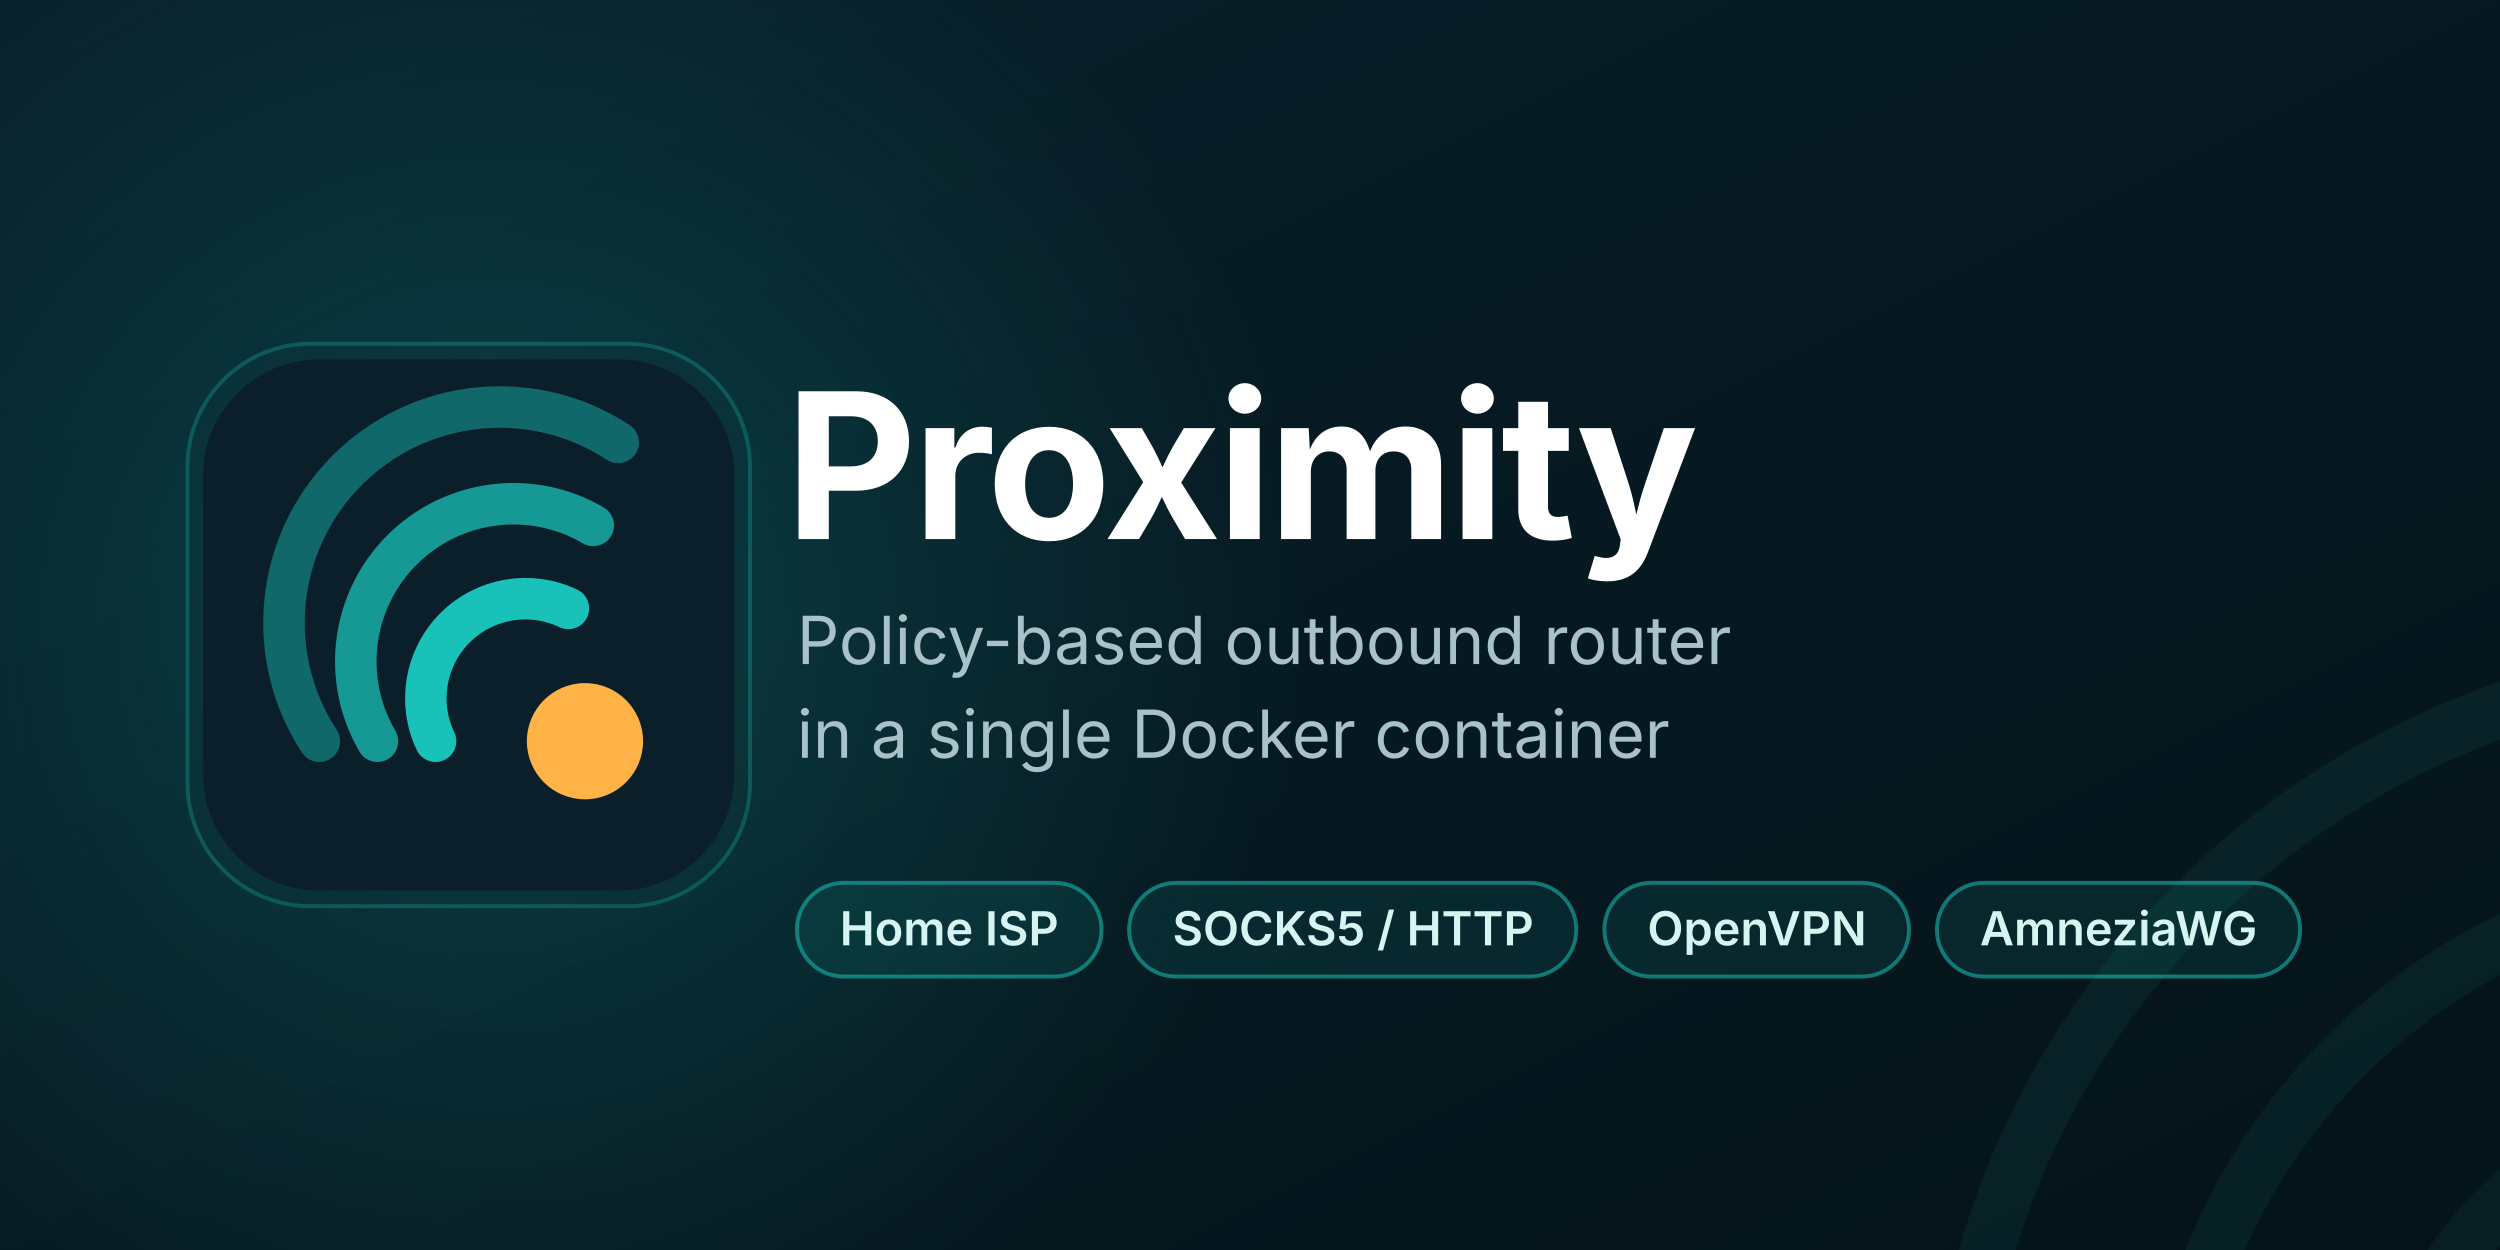
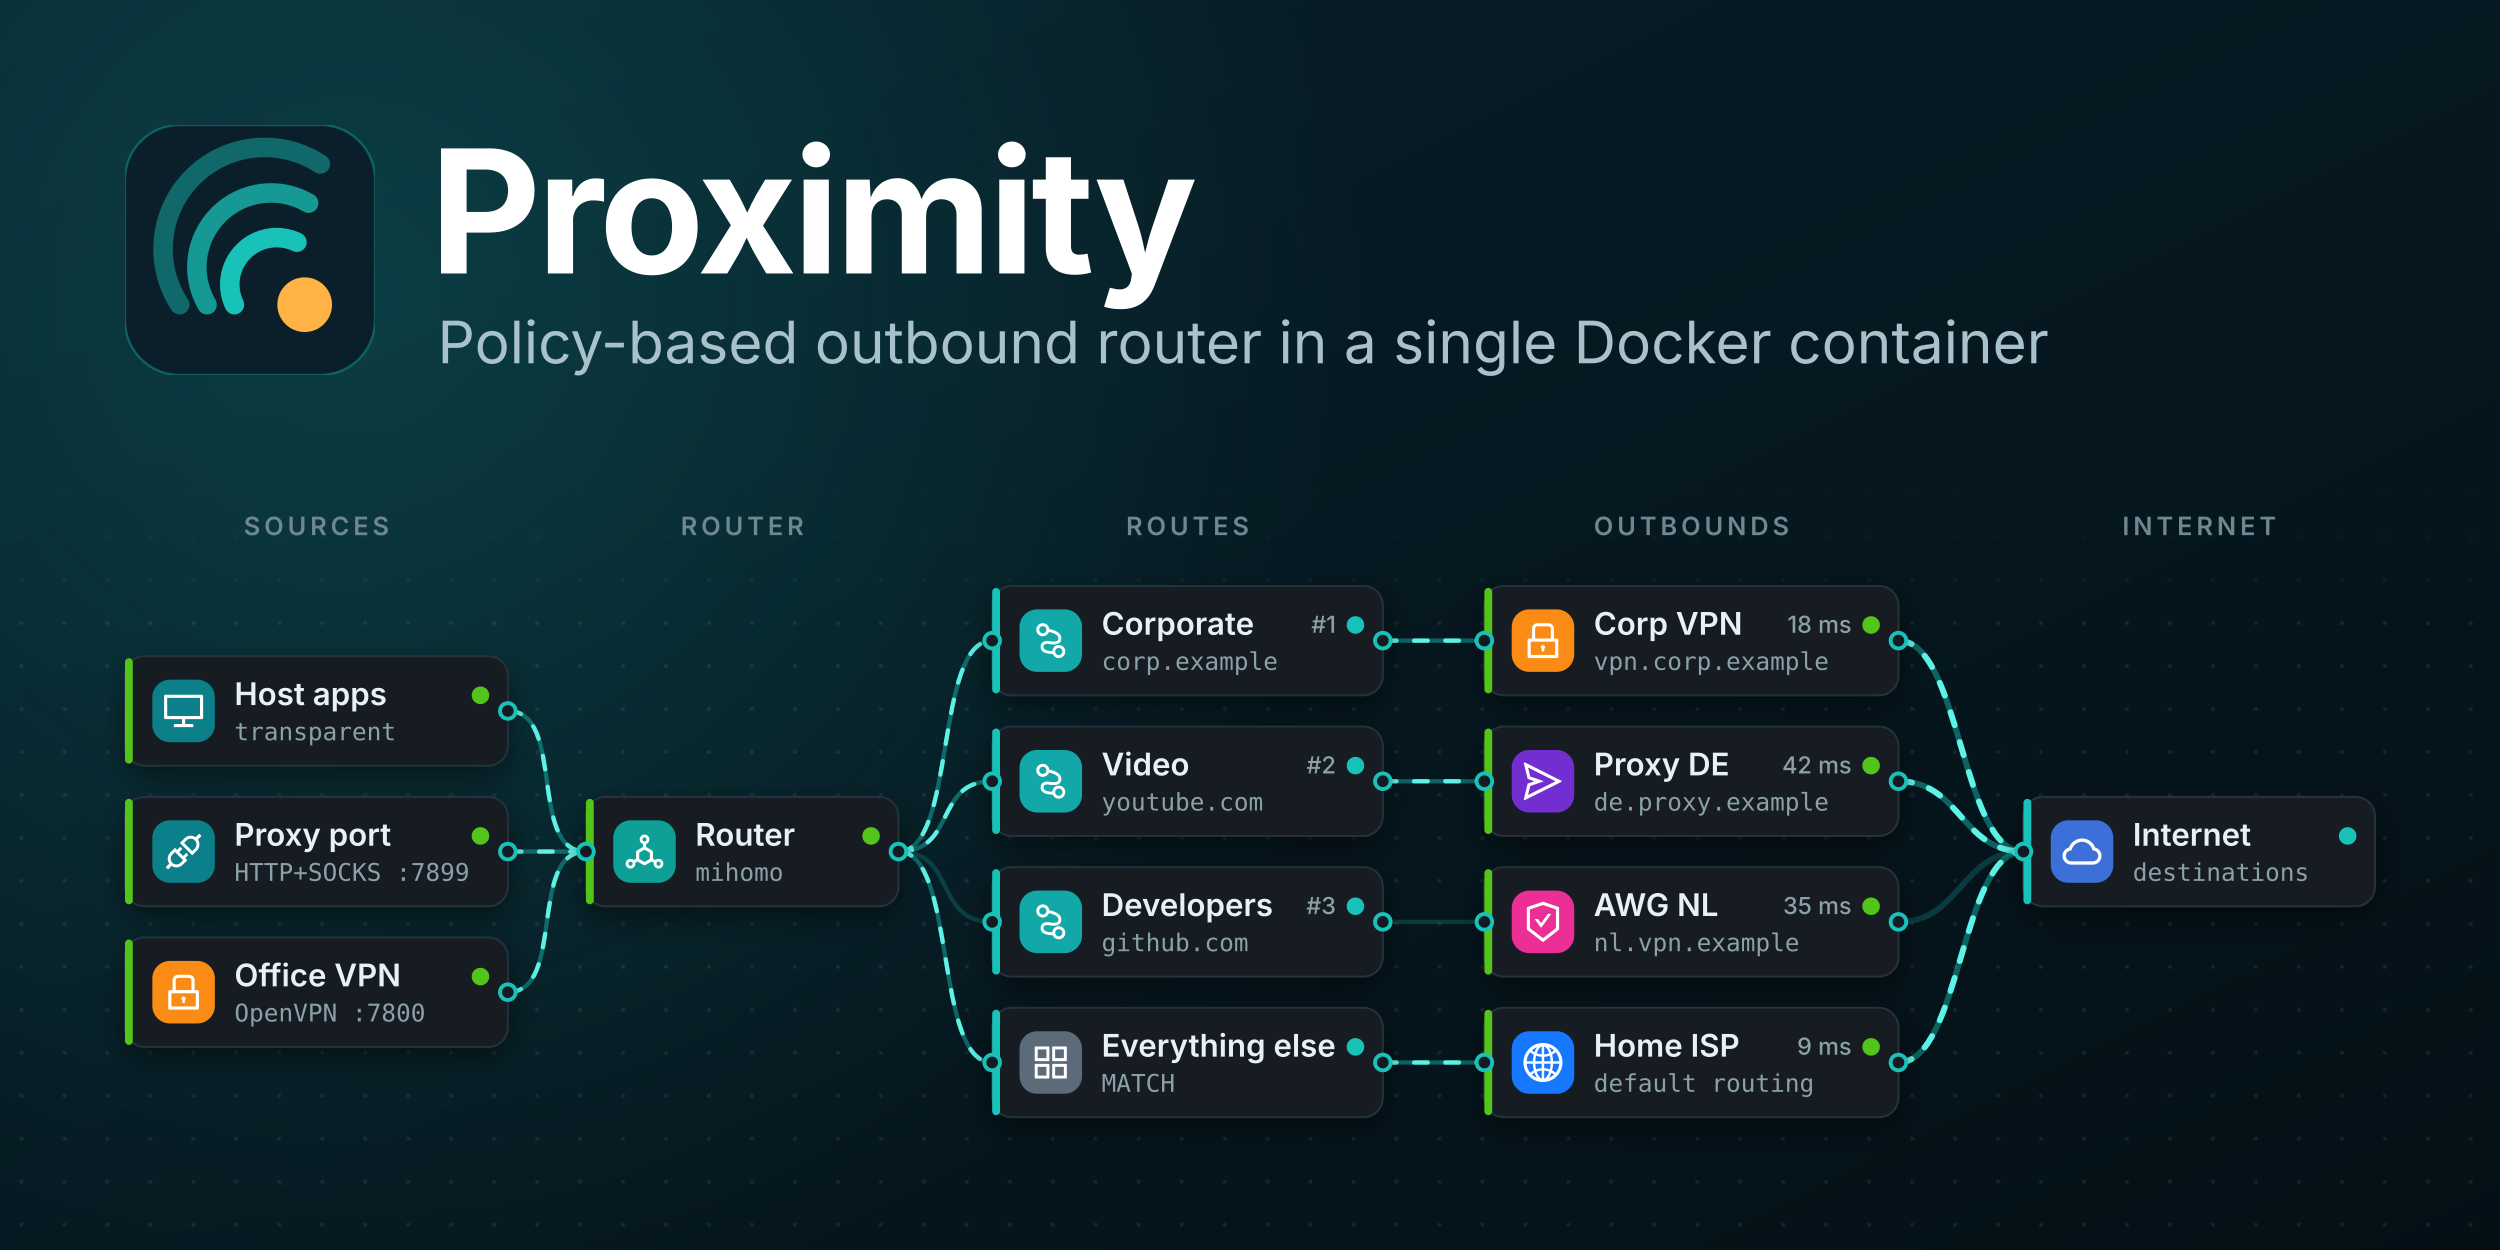
<svg xmlns="http://www.w3.org/2000/svg" width="1280" height="640" viewBox="0 0 1280 640">
  <defs>
-     <radialGradient id="glow" cx="250" cy="320" r="420" gradientUnits="userSpaceOnUse">
-       <stop offset="0" stop-color="#19c2b8" stop-opacity=".22" />
+     <linearGradient id="bg" x1="0" y1="0" x2="1" y2="1">
+       <stop offset="0" stop-color="#08202b" />
+       <stop offset="1" stop-color="#041016" />
+     </linearGradient>
+     <radialGradient id="glow" cx="180" cy="150" r="520" gradientUnits="userSpaceOnUse">
+       <stop offset="0" stop-color="#19c2b8" stop-opacity=".20" />
      <stop offset="1" stop-color="#19c2b8" stop-opacity="0" />
    </radialGradient>
-     <linearGradient id="bg" x1="0" y1="0" x2="1" y2="1">
-       <stop offset="0" stop-color="#08202b" />
-       <stop offset="1" stop-color="#051319" />
+     <pattern id="dots" width="22" height="22" patternUnits="userSpaceOnUse">
+       <circle cx="11" cy="11" r="1.1" fill="#ffffff" fill-opacity=".07" />
+     </pattern>
+     <linearGradient id="fade" x1="0" y1="0" x2="0" y2="1">
+       <stop offset="0" stop-color="#000" stop-opacity="0" />
+       <stop offset=".22" stop-color="#fff" stop-opacity="1" />
    </linearGradient>
+     <mask id="dotmask">
+       <rect y="230" width="1280" height="410" fill="url(#fade)" />
+     </mask>
+     <filter id="shadow" x="-10%" y="-20%" width="120%" height="160%">
+       <feDropShadow dx="0" dy="6" stdDeviation="8" flood-color="#000" flood-opacity=".45" />
+     </filter>
    <style>
-       .title { font: 700 104px Inter, sans-serif; fill: #ffffff; letter-spacing: -2px; }
-       .tag { font: 400 34px Inter, sans-serif; fill: #a9c1ca; }
-       .chip { font: 600 24px Inter, sans-serif; fill: #d6f5f2; }
+       .title { font: 700 88px Inter, sans-serif; fill: #ffffff; letter-spacing: -2px; }
+       .tag { font: 400 30px Inter, sans-serif; fill: #a9c1ca; }
+       .head { font: 600 13px Inter, sans-serif; fill: #6f8790; letter-spacing: 2px; }
+       .name { font: 600 16px Inter, sans-serif; fill: #e8f1f3; }
+       .sub { font: 400 12.5px "DejaVu Sans Mono", monospace; fill: #8aa1aa; }
+       .metric { font: 500 12px Inter, sans-serif; fill: #8aa1aa; }
+       .flow { stroke-dasharray: 7 9; }
    </style>
  </defs>
  <rect width="1280" height="640" fill="url(#bg)" />
  <rect width="1280" height="640" fill="url(#glow)" />
-   <g fill="none" stroke="#19c2b8" stroke-linecap="round" stroke-width="28" opacity=".07">
-     <path d="M1000 760a420 420 0 0 1 420-420" />
-     <path d="M1110 760a310 310 0 0 1 310-310" />
-     <path d="M1220 760a200 200 0 0 1 200-200" />
-   </g>
-   <rect x="96" y="176" width="288" height="288" rx="63" fill="none" stroke="#19c2b8" stroke-opacity=".28" stroke-width="2" />
-   <svg x="104" y="184" width="272" height="272" viewBox="0 0 64 64">
-     <rect width="64" height="64" rx="14" fill="#0b1f2a" />
+   <rect y="230" width="1280" height="410" fill="url(#dots)" mask="url(#dotmask)" />
+   <svg x="64" y="64" width="128" height="128" viewBox="0 0 64 64">
+     <rect width="64" height="64" rx="14" fill="#0b1f2a" stroke="#19c2b8" stroke-opacity=".35" stroke-width=".6" />
    <path d="M14 46a26 26 0 0 1 36-36" fill="none" stroke="#19c2b8" stroke-width="5" stroke-linecap="round" opacity=".45" />
    <path d="M21 46a19 19 0 0 1 26-26" fill="none" stroke="#19c2b8" stroke-width="5" stroke-linecap="round" opacity=".75" />
    <path d="M28 46a12 12 0 0 1 16-16" fill="none" stroke="#19c2b8" stroke-width="5" stroke-linecap="round" />
    <circle cx="46" cy="46" r="7" fill="#ffb347" />
  </svg>
-   <text x="402" y="276" class="title">Proximity</text>
-   <text x="408" y="340" class="tag">Policy-based outbound router</text>
-   <text x="408" y="388" class="tag">in a single Docker container</text>
-   <rect x="408" y="452" width="156" height="48" rx="24" fill="#19c2b8" fill-opacity=".10" stroke="#19c2b8" stroke-opacity=".55" stroke-width="2" />
-   <text x="486.0" y="484" text-anchor="middle" class="chip">Home ISP</text>
-   <rect x="578.078" y="452" width="229" height="48" rx="24" fill="#19c2b8" fill-opacity=".10" stroke="#19c2b8" stroke-opacity=".55" stroke-width="2" />
-   <text x="692.8" y="484" text-anchor="middle" class="chip">SOCKS5 / HTTP</text>
-   <rect x="821.422" y="452" width="156" height="48" rx="24" fill="#19c2b8" fill-opacity=".10" stroke="#19c2b8" stroke-opacity=".55" stroke-width="2" />
-   <text x="899.6" y="484" text-anchor="middle" class="chip">OpenVPN</text>
-   <rect x="991.688" y="452" width="186" height="48" rx="24" fill="#19c2b8" fill-opacity=".10" stroke="#19c2b8" stroke-opacity=".55" stroke-width="2" />
-   <text x="1084.7" y="484" text-anchor="middle" class="chip">AmneziaWG</text>
+   <text x="220" y="140" class="title">Proximity</text>
+   <text x="224" y="186" class="tag">Policy-based outbound router in a single Docker container</text>
+   <text x="162.0" y="274" text-anchor="middle" class="head">SOURCES</text>
+   <text x="380.0" y="274" text-anchor="middle" class="head">ROUTER</text>
+   <text x="608.0" y="274" text-anchor="middle" class="head">ROUTES</text>
+   <text x="866.0" y="274" text-anchor="middle" class="head">OUTBOUNDS</text>
+   <text x="1126.0" y="274" text-anchor="middle" class="head">INTERNET</text>
+   <path d="M 260.0 364.0 C 290.0 364.0, 270.0 436.0, 300.0 436.0" fill="none" stroke="#19c2b8" stroke-width="2.2" stroke-opacity="0.45" stroke-linecap="round" />
+   <path d="M 260.0 364.0 C 290.0 364.0, 270.0 436.0, 300.0 436.0" fill="none" stroke="#5ff2e6" stroke-width="2.2" class="flow" stroke-linecap="round" />
+   <path d="M 260.0 436.0 C 290.0 436.0, 270.0 436.0, 300.0 436.0" fill="none" stroke="#19c2b8" stroke-width="2.2" stroke-opacity="0.45" stroke-linecap="round" />
+   <path d="M 260.0 436.0 C 290.0 436.0, 270.0 436.0, 300.0 436.0" fill="none" stroke="#5ff2e6" stroke-width="2.2" class="flow" stroke-linecap="round" />
+   <path d="M 260.0 508.0 C 290.0 508.0, 270.0 436.0, 300.0 436.0" fill="none" stroke="#19c2b8" stroke-width="2.2" stroke-opacity="0.45" stroke-linecap="round" />
+   <path d="M 260.0 508.0 C 290.0 508.0, 270.0 436.0, 300.0 436.0" fill="none" stroke="#5ff2e6" stroke-width="2.2" class="flow" stroke-linecap="round" />
+   <path d="M 460.0 436.0 C 490.0 436.0, 478.0 328.0, 508.0 328.0" fill="none" stroke="#19c2b8" stroke-width="2.2" stroke-opacity="0.45" stroke-linecap="round" />
+   <path d="M 460.0 436.0 C 490.0 436.0, 478.0 328.0, 508.0 328.0" fill="none" stroke="#5ff2e6" stroke-width="2.2" class="flow" stroke-linecap="round" />
+   <path d="M 460.0 436.0 C 490.0 436.0, 478.0 400.0, 508.0 400.0" fill="none" stroke="#19c2b8" stroke-width="2.2" stroke-opacity="0.45" stroke-linecap="round" />
+   <path d="M 460.0 436.0 C 490.0 436.0, 478.0 400.0, 508.0 400.0" fill="none" stroke="#5ff2e6" stroke-width="2.2" class="flow" stroke-linecap="round" />
+   <path d="M 460.0 436.0 C 490.0 436.0, 478.0 472.0, 508.0 472.0" fill="none" stroke="#19c2b8" stroke-width="2.2" stroke-opacity="0.22" stroke-linecap="round" />
+   <path d="M 460.0 436.0 C 490.0 436.0, 478.0 544.0, 508.0 544.0" fill="none" stroke="#19c2b8" stroke-width="2.2" stroke-opacity="0.45" stroke-linecap="round" />
+   <path d="M 460.0 436.0 C 490.0 436.0, 478.0 544.0, 508.0 544.0" fill="none" stroke="#5ff2e6" stroke-width="2.2" class="flow" stroke-linecap="round" />
+   <path d="M 708.0 328.0 C 738.0 328.0, 730.0 328.0, 760.0 328.0" fill="none" stroke="#19c2b8" stroke-width="2.2" stroke-opacity="0.45" stroke-linecap="round" />
+   <path d="M 708.0 328.0 C 738.0 328.0, 730.0 328.0, 760.0 328.0" fill="none" stroke="#5ff2e6" stroke-width="2.2" class="flow" stroke-linecap="round" />
+   <path d="M 708.0 400.0 C 738.0 400.0, 730.0 400.0, 760.0 400.0" fill="none" stroke="#19c2b8" stroke-width="2.2" stroke-opacity="0.45" stroke-linecap="round" />
+   <path d="M 708.0 400.0 C 738.0 400.0, 730.0 400.0, 760.0 400.0" fill="none" stroke="#5ff2e6" stroke-width="2.2" class="flow" stroke-linecap="round" />
+   <path d="M 708.0 472.0 C 738.0 472.0, 730.0 472.0, 760.0 472.0" fill="none" stroke="#19c2b8" stroke-width="2.2" stroke-opacity="0.22" stroke-linecap="round" />
+   <path d="M 708.0 544.0 C 738.0 544.0, 730.0 544.0, 760.0 544.0" fill="none" stroke="#19c2b8" stroke-width="2.2" stroke-opacity="0.45" stroke-linecap="round" />
+   <path d="M 708.0 544.0 C 738.0 544.0, 730.0 544.0, 760.0 544.0" fill="none" stroke="#5ff2e6" stroke-width="2.2" class="flow" stroke-linecap="round" />
+   <path d="M 972.0 328.0 C 1004.0 328.0, 1004.0 436.0, 1036.0 436.0" fill="none" stroke="#19c2b8" stroke-width="3" stroke-opacity="0.45" stroke-linecap="round" />
+   <path d="M 972.0 328.0 C 1004.0 328.0, 1004.0 436.0, 1036.0 436.0" fill="none" stroke="#5ff2e6" stroke-width="3" class="flow" stroke-linecap="round" />
+   <path d="M 972.0 400.0 C 1004.0 400.0, 1004.0 436.0, 1036.0 436.0" fill="none" stroke="#19c2b8" stroke-width="3" stroke-opacity="0.45" stroke-linecap="round" />
+   <path d="M 972.0 400.0 C 1004.0 400.0, 1004.0 436.0, 1036.0 436.0" fill="none" stroke="#5ff2e6" stroke-width="3" class="flow" stroke-linecap="round" />
+   <path d="M 972.0 472.0 C 1004.0 472.0, 1004.0 436.0, 1036.0 436.0" fill="none" stroke="#19c2b8" stroke-width="3" stroke-opacity="0.22" stroke-linecap="round" />
+   <path d="M 972.0 544.0 C 1004.0 544.0, 1004.0 436.0, 1036.0 436.0" fill="none" stroke="#19c2b8" stroke-width="3" stroke-opacity="0.45" stroke-linecap="round" />
+   <path d="M 972.0 544.0 C 1004.0 544.0, 1004.0 436.0, 1036.0 436.0" fill="none" stroke="#5ff2e6" stroke-width="3" class="flow" stroke-linecap="round" />
+   <g filter="url(#shadow)">
+     <rect x="64" y="336.0" width="196" height="56" rx="10" fill="#121b21" stroke="#25333b" />
+   </g>
+   <rect x="64" y="337.0" width="4" height="54" rx="2" fill="#52c41a" />
+   <rect x="78" y="348.0" width="32" height="32" rx="9" fill="#0b7f8a" />
+   <path d="M928 140H96c-17.7 0-32 14.3-32 32v496c0 17.7 14.3 32 32 32h380v112H304c-8.8 0-16 7.2-16 16v48c0 4.4 3.6 8 8 8h432c4.4 0 8-3.6 8-8v-48c0-8.8-7.2-16-16-16H548V700h380c17.7 0 32-14.3 32-32V172c0-17.7-14.3-32-32-32zm-40 488H136V212h752v416z" fill="#ffffff" transform="translate(84 354.0) scale(0.02232) translate(-64 -64)" />
+   <text x="120" y="361.0" class="name">Host apps</text>
+   <text x="120" y="379.0" class="sub">transparent</text>
+   <circle cx="246" cy="356.0" r="4.5" fill="#52c41a" />
+   <circle cx="260" cy="364.0" r="4" fill="#121b21" stroke="#19c2b8" stroke-width="2" />
+   <g filter="url(#shadow)">
+     <rect x="64" y="408.0" width="196" height="56" rx="10" fill="#121b21" stroke="#25333b" />
+   </g>
+   <rect x="64" y="409.0" width="4" height="54" rx="2" fill="#52c41a" />
+   <rect x="78" y="420.0" width="32" height="32" rx="9" fill="#0b7f8a" />
+   <path d="M917.7 148.8l-42.4-42.4c-1.6-1.6-3.6-2.3-5.7-2.3s-4.1.8-5.7 2.3l-76.1 76.1a199.27 199.27 0 00-112.1-34.3c-51.2 0-102.4 19.5-141.5 58.6L432.3 308.7a8.03 8.03 0 000 11.3L704 591.7c1.6 1.6 3.6 2.3 5.7 2.3 2 0 4.1-.8 5.7-2.3l101.9-101.9c68.9-69 77-175.7 24.3-253.5l76.1-76.1c3.1-3.2 3.1-8.3 0-11.4zM769.1 441.7l-59.4 59.4-186.8-186.8 59.4-59.4c24.9-24.9 58.1-38.7 93.4-38.7 35.3 0 68.4 13.7 93.4 38.7 24.9 24.9 38.7 58.1 38.7 93.4 0 35.3-13.8 68.4-38.7 93.4zm-190.2 105a8.03 8.03 0 00-11.3 0L501 613.3 410.7 523l66.7-66.7c3.1-3.1 3.1-8.2 0-11.3L441 408.6a8.03 8.03 0 00-11.3 0L363 475.3l-43-43a7.85 7.85 0 00-5.7-2.3c-2 0-4.1.8-5.7 2.3L206.8 534.2c-68.9 69-77 175.7-24.3 253.5l-76.1 76.1a8.03 8.03 0 000 11.3l42.4 42.4c1.6 1.6 3.6 2.3 5.7 2.3s4.1-.8 5.7-2.3l76.1-76.1c33.7 22.9 72.9 34.3 112.1 34.3 51.2 0 102.4-19.5 141.5-58.6l101.9-101.9c3.1-3.1 3.1-8.2 0-11.3l-43-43 66.7-66.7c3.1-3.1 3.1-8.2 0-11.3l-36.6-36.2zM441.7 769.1a131.32 131.32 0 01-93.4 38.7c-35.3 0-68.4-13.7-93.4-38.7a131.32 131.32 0 01-38.7-93.4c0-35.3 13.7-68.4 38.7-93.4l59.4-59.4 186.8 186.8-59.4 59.4z" fill="#ffffff" transform="translate(84 426.0) scale(0.02232) translate(-64 -64)" />
+   <text x="120" y="433.0" class="name">Proxy port</text>
+   <text x="120" y="451.0" class="sub">HTTP+SOCKS :7899</text>
+   <circle cx="246" cy="428.0" r="4.5" fill="#52c41a" />
+   <circle cx="260" cy="436.0" r="4" fill="#121b21" stroke="#19c2b8" stroke-width="2" />
+   <g filter="url(#shadow)">
+     <rect x="64" y="480.0" width="196" height="56" rx="10" fill="#121b21" stroke="#25333b" />
+   </g>
+   <rect x="64" y="481.0" width="4" height="54" rx="2" fill="#52c41a" />
+   <rect x="78" y="492.0" width="32" height="32" rx="9" fill="#fa8c16" />
+   <path d="M832 464h-68V240c0-70.7-57.3-128-128-128H388c-70.7 0-128 57.3-128 128v224h-68c-17.7 0-32 14.3-32 32v384c0 17.7 14.3 32 32 32h640c17.7 0 32-14.3 32-32V496c0-17.7-14.3-32-32-32zM332 240c0-30.9 25.1-56 56-56h248c30.9 0 56 25.1 56 56v224H332V240zm460 600H232V536h560v304zM484 701v53c0 4.4 3.6 8 8 8h40c4.4 0 8-3.6 8-8v-53a48.01 48.01 0 10-56 0z" fill="#ffffff" transform="translate(84 498.0) scale(0.02232) translate(-64 -64)" />
+   <text x="120" y="505.0" class="name">Office VPN</text>
+   <text x="120" y="523.0" class="sub">OpenVPN :7800</text>
+   <circle cx="246" cy="500.0" r="4.5" fill="#52c41a" />
+   <circle cx="260" cy="508.0" r="4" fill="#121b21" stroke="#19c2b8" stroke-width="2" />
+   <g filter="url(#shadow)">
+     <rect x="300" y="408.0" width="160" height="56" rx="10" fill="#121b21" stroke="#25333b" />
+   </g>
+   <rect x="300" y="409.0" width="4" height="54" rx="2" fill="#52c41a" />
+   <rect x="314" y="420.0" width="32" height="32" rx="9" fill="#0e9f97" />
+   <path d="M888.3 693.2c-42.5-24.6-94.3-18-129.2 12.8l-53-30.7V523.6c0-15.7-8.4-30.3-22-38.1l-136-78.3v-67.1c44.2-15 76-56.8 76-106.1 0-61.9-50.1-112-112-112s-112 50.1-112 112c0 49.3 31.8 91.1 76 106.1v67.1l-136 78.3c-13.6 7.8-22 22.4-22 38.1v151.6l-53 30.7c-34.9-30.8-86.8-37.4-129.2-12.8-53.5 31-71.7 99.4-41 152.9 30.8 53.5 98.9 71.9 152.2 41 42.5-24.6 62.7-73 53.6-118.8l48.7-28.3 140.6 81c6.8 3.9 14.4 5.9 22 5.9s15.2-2 22-5.9L674.5 740l48.7 28.3c-9.1 45.7 11.2 94.2 53.6 118.8 53.3 30.9 121.5 12.6 152.2-41 30.8-53.6 12.6-122-40.7-152.9zm-673 138.4a47.6 47.6 0 01-65.2-17.6c-13.2-22.9-5.4-52.3 17.5-65.5a47.6 47.6 0 0165.2 17.6c13.2 22.9 5.4 52.3-17.5 65.5zM522 463.8zM464 234a48.01 48.01 0 0196 0 48.01 48.01 0 01-96 0zm170 446.2l-122 70.3-122-70.3V539.8l122-70.3 122 70.3v140.4zm239.9 133.9c-13.2 22.9-42.4 30.8-65.2 17.6-22.8-13.2-30.7-42.6-17.5-65.5s42.4-30.8 65.2-17.6c22.9 13.2 30.7 42.5 17.5 65.5z" fill="#ffffff" transform="translate(320 426.0) scale(0.02232) translate(-64 -64)" />
+   <text x="356" y="433.0" class="name">Router</text>
+   <text x="356" y="451.0" class="sub">mihomo</text>
+   <circle cx="446" cy="428.0" r="4.5" fill="#52c41a" />
+   <circle cx="460" cy="436.0" r="4" fill="#121b21" stroke="#19c2b8" stroke-width="2" />
+   <circle cx="300" cy="436.0" r="4" fill="#121b21" stroke="#19c2b8" stroke-width="2" />
+   <g filter="url(#shadow)">
+     <rect x="508" y="300.0" width="200" height="56" rx="10" fill="#121b21" stroke="#25333b" />
+   </g>
+   <rect x="508" y="301.0" width="4" height="54" rx="2" fill="#19c2b8" />
+   <rect x="522" y="312.0" width="32" height="32" rx="9" fill="#13a8a8" />
+   <path d="M843.5 737.4c-12.4-75.2-79.2-129.1-155.3-125.4S550.9 676 546 752c-153.5-4.8-208-40.7-199.1-113.7 3.3-27.3 19.8-41.9 50.1-49 18.4-4.3 38.8-4.9 57.3-3.2 1.7.2 3.5.3 5.2.5 11.3 2.7 22.8 5 34.3 6.8 34.1 5.6 68.8 8.4 101.8 6.6 92.8-5 156-45.9 159.2-132.7 3.1-84.1-54.7-143.7-147.9-183.6-29.9-12.8-61.6-22.7-93.3-30.2-14.3-3.4-26.3-5.7-35.2-7.2-7.9-75.9-71.5-133.8-147.8-134.4-76.3-.6-140.9 56.1-150.1 131.9s40 146.3 114.2 163.9c74.2 17.6 149.9-23.3 175.7-95.1 9.4 1.7 18.7 3.6 28 5.8 28.2 6.6 56.4 15.4 82.4 26.6 70.7 30.2 109.3 70.1 107.5 119.9-1.6 44.6-33.6 65.2-96.2 68.6-27.5 1.5-57.6-.9-87.3-5.8-8.3-1.4-15.9-2.8-22.6-4.3-3.9-.8-6.6-1.5-7.8-1.8l-3.1-.6c-2.2-.3-5.9-.8-10.7-1.3-25-2.3-52.1-1.5-78.5 4.6-55.2 12.9-93.9 47.2-101.1 105.8-15.7 126.2 78.6 184.7 276 188.9 29.1 70.4 106.4 107.9 179.6 87 73.3-20.9 119.3-93.4 106.9-168.6zM329.1 345.2a83.3 83.3 0 11.01-166.61 83.3 83.3 0 01-.01 166.61zM695.6 845a83.3 83.3 0 11.01-166.61A83.3 83.3 0 01695.6 845z" fill="#ffffff" transform="translate(528 318.0) scale(0.02232) translate(-64 -64)" />
+   <text x="564" y="325.0" class="name">Corporate</text>
+   <text x="564" y="343.0" class="sub">corp.example</text>
+   <circle cx="694" cy="320.0" r="4.5" fill="#19c2b8" />
+   <text x="684" y="324.0" text-anchor="end" class="metric">#1</text>
+   <circle cx="708" cy="328.0" r="4" fill="#121b21" stroke="#19c2b8" stroke-width="2" />
+   <circle cx="508" cy="328.0" r="4" fill="#121b21" stroke="#19c2b8" stroke-width="2" />
+   <g filter="url(#shadow)">
+     <rect x="508" y="372.0" width="200" height="56" rx="10" fill="#121b21" stroke="#25333b" />
+   </g>
+   <rect x="508" y="373.0" width="4" height="54" rx="2" fill="#19c2b8" />
+   <rect x="522" y="384.0" width="32" height="32" rx="9" fill="#13a8a8" />
+   <path d="M843.5 737.4c-12.4-75.2-79.2-129.1-155.3-125.4S550.9 676 546 752c-153.5-4.8-208-40.7-199.1-113.7 3.3-27.3 19.8-41.9 50.1-49 18.4-4.3 38.8-4.9 57.3-3.2 1.7.2 3.5.3 5.2.5 11.3 2.7 22.8 5 34.3 6.8 34.1 5.6 68.8 8.4 101.8 6.6 92.8-5 156-45.9 159.2-132.7 3.1-84.1-54.7-143.7-147.9-183.6-29.9-12.8-61.6-22.7-93.3-30.2-14.3-3.4-26.3-5.7-35.2-7.2-7.9-75.9-71.5-133.8-147.8-134.4-76.3-.6-140.9 56.1-150.1 131.9s40 146.3 114.2 163.9c74.2 17.6 149.9-23.3 175.7-95.1 9.4 1.7 18.7 3.6 28 5.8 28.2 6.6 56.4 15.4 82.4 26.6 70.7 30.2 109.3 70.1 107.5 119.9-1.6 44.6-33.6 65.2-96.2 68.6-27.5 1.5-57.6-.9-87.3-5.8-8.3-1.4-15.9-2.8-22.6-4.3-3.9-.8-6.6-1.5-7.8-1.8l-3.1-.6c-2.2-.3-5.9-.8-10.7-1.3-25-2.3-52.1-1.5-78.5 4.6-55.2 12.9-93.9 47.2-101.1 105.8-15.7 126.2 78.6 184.7 276 188.9 29.1 70.4 106.4 107.9 179.6 87 73.3-20.9 119.3-93.4 106.9-168.6zM329.1 345.2a83.3 83.3 0 11.01-166.61 83.3 83.3 0 01-.01 166.61zM695.6 845a83.3 83.3 0 11.01-166.61A83.3 83.3 0 01695.6 845z" fill="#ffffff" transform="translate(528 390.0) scale(0.02232) translate(-64 -64)" />
+   <text x="564" y="397.0" class="name">Video</text>
+   <text x="564" y="415.0" class="sub">youtube.com</text>
+   <circle cx="694" cy="392.0" r="4.5" fill="#19c2b8" />
+   <text x="684" y="396.0" text-anchor="end" class="metric">#2</text>
+   <circle cx="708" cy="400.0" r="4" fill="#121b21" stroke="#19c2b8" stroke-width="2" />
+   <circle cx="508" cy="400.0" r="4" fill="#121b21" stroke="#19c2b8" stroke-width="2" />
+   <g filter="url(#shadow)">
+     <rect x="508" y="444.0" width="200" height="56" rx="10" fill="#121b21" stroke="#25333b" />
+   </g>
+   <rect x="508" y="445.0" width="4" height="54" rx="2" fill="#19c2b8" />
+   <rect x="522" y="456.0" width="32" height="32" rx="9" fill="#13a8a8" />
+   <path d="M843.5 737.4c-12.4-75.2-79.2-129.1-155.3-125.4S550.9 676 546 752c-153.5-4.8-208-40.7-199.1-113.7 3.3-27.3 19.8-41.9 50.1-49 18.4-4.3 38.8-4.9 57.3-3.2 1.7.2 3.5.3 5.2.5 11.3 2.7 22.8 5 34.3 6.8 34.1 5.6 68.8 8.4 101.8 6.6 92.8-5 156-45.9 159.2-132.7 3.1-84.1-54.7-143.7-147.9-183.6-29.9-12.8-61.6-22.7-93.3-30.2-14.3-3.4-26.3-5.7-35.2-7.2-7.9-75.9-71.5-133.8-147.8-134.4-76.3-.6-140.9 56.1-150.1 131.9s40 146.3 114.2 163.9c74.2 17.6 149.9-23.3 175.7-95.1 9.4 1.7 18.7 3.6 28 5.8 28.2 6.6 56.4 15.4 82.4 26.6 70.7 30.2 109.3 70.1 107.5 119.9-1.6 44.6-33.6 65.2-96.2 68.6-27.5 1.5-57.6-.9-87.3-5.8-8.3-1.4-15.9-2.8-22.6-4.3-3.9-.8-6.6-1.5-7.8-1.8l-3.1-.6c-2.2-.3-5.9-.8-10.7-1.3-25-2.3-52.1-1.5-78.5 4.6-55.2 12.9-93.9 47.2-101.1 105.8-15.7 126.2 78.6 184.7 276 188.9 29.1 70.4 106.4 107.9 179.6 87 73.3-20.9 119.3-93.4 106.9-168.6zM329.1 345.2a83.3 83.3 0 11.01-166.61 83.3 83.3 0 01-.01 166.61zM695.6 845a83.3 83.3 0 11.01-166.61A83.3 83.3 0 01695.6 845z" fill="#ffffff" transform="translate(528 462.0) scale(0.02232) translate(-64 -64)" />
+   <text x="564" y="469.0" class="name">Developers</text>
+   <text x="564" y="487.0" class="sub">github.com</text>
+   <circle cx="694" cy="464.0" r="4.5" fill="#19c2b8" />
+   <text x="684" y="468.0" text-anchor="end" class="metric">#3</text>
+   <circle cx="708" cy="472.0" r="4" fill="#121b21" stroke="#19c2b8" stroke-width="2" />
+   <circle cx="508" cy="472.0" r="4" fill="#121b21" stroke="#19c2b8" stroke-width="2" />
+   <g filter="url(#shadow)">
+     <rect x="508" y="516.0" width="200" height="56" rx="10" fill="#121b21" stroke="#25333b" />
+   </g>
+   <rect x="508" y="517.0" width="4" height="54" rx="2" fill="#19c2b8" />
+   <rect x="522" y="528.0" width="32" height="32" rx="9" fill="#5b6b79" />
+   <path d="M464 144H160c-8.8 0-16 7.2-16 16v304c0 8.8 7.2 16 16 16h304c8.8 0 16-7.2 16-16V160c0-8.8-7.2-16-16-16zm-52 268H212V212h200v200zm452-268H560c-8.8 0-16 7.2-16 16v304c0 8.8 7.2 16 16 16h304c8.8 0 16-7.2 16-16V160c0-8.8-7.2-16-16-16zm-52 268H612V212h200v200zM464 544H160c-8.8 0-16 7.2-16 16v304c0 8.8 7.2 16 16 16h304c8.8 0 16-7.2 16-16V560c0-8.8-7.2-16-16-16zm-52 268H212V612h200v200zm452-268H560c-8.8 0-16 7.2-16 16v304c0 8.8 7.2 16 16 16h304c8.8 0 16-7.2 16-16V560c0-8.8-7.2-16-16-16zm-52 268H612V612h200v200z" fill="#ffffff" transform="translate(528 534.0) scale(0.02232) translate(-64 -64)" />
+   <text x="564" y="541.0" class="name">Everything else</text>
+   <text x="564" y="559.0" class="sub">MATCH</text>
+   <circle cx="694" cy="536.0" r="4.5" fill="#19c2b8" />
+   <circle cx="708" cy="544.0" r="4" fill="#121b21" stroke="#19c2b8" stroke-width="2" />
+   <circle cx="508" cy="544.0" r="4" fill="#121b21" stroke="#19c2b8" stroke-width="2" />
+   <g filter="url(#shadow)">
+     <rect x="760" y="300.0" width="212" height="56" rx="10" fill="#121b21" stroke="#25333b" />
+   </g>
+   <rect x="760" y="301.0" width="4" height="54" rx="2" fill="#52c41a" />
+   <rect x="774" y="312.0" width="32" height="32" rx="9" fill="#fa8c16" />
+   <path d="M832 464h-68V240c0-70.7-57.3-128-128-128H388c-70.7 0-128 57.3-128 128v224h-68c-17.7 0-32 14.3-32 32v384c0 17.7 14.3 32 32 32h640c17.7 0 32-14.3 32-32V496c0-17.7-14.3-32-32-32zM332 240c0-30.9 25.1-56 56-56h248c30.9 0 56 25.1 56 56v224H332V240zm460 600H232V536h560v304zM484 701v53c0 4.4 3.6 8 8 8h40c4.4 0 8-3.6 8-8v-53a48.01 48.01 0 10-56 0z" fill="#ffffff" transform="translate(780 318.0) scale(0.02232) translate(-64 -64)" />
+   <text x="816" y="325.0" class="name">Corp VPN</text>
+   <text x="816" y="343.0" class="sub">vpn.corp.example</text>
+   <circle cx="958" cy="320.0" r="4.5" fill="#52c41a" />
+   <text x="948" y="324.0" text-anchor="end" class="metric">18 ms</text>
+   <circle cx="972" cy="328.0" r="4" fill="#121b21" stroke="#19c2b8" stroke-width="2" />
+   <circle cx="760" cy="328.0" r="4" fill="#121b21" stroke="#19c2b8" stroke-width="2" />
+   <g filter="url(#shadow)">
+     <rect x="760" y="372.0" width="212" height="56" rx="10" fill="#121b21" stroke="#25333b" />
+   </g>
+   <rect x="760" y="373.0" width="4" height="54" rx="2" fill="#52c41a" />
+   <rect x="774" y="384.0" width="32" height="32" rx="9" fill="#722ed1" />
+   <path d="M931.4 498.9L94.9 79.5c-3.4-1.7-7.3-2.1-11-1.2a15.99 15.99 0 00-11.7 19.3l86.2 352.2c1.3 5.3 5.2 9.6 10.4 11.3l147.7 50.7-147.6 50.7c-5.2 1.8-9.1 6-10.3 11.3L72.2 926.5c-.9 3.7-.5 7.6 1.2 10.9 3.9 7.9 13.5 11.1 21.5 7.2l836.5-417c3.1-1.5 5.6-4.1 7.2-7.1 3.9-8 .7-17.6-7.2-21.6zM170.8 826.3l50.3-205.6 295.2-101.3c2.3-.8 4.2-2.6 5-5 1.4-4.2-.8-8.7-5-10.2L221.1 403 171 198.2l628 314.9-628.2 313.2z" fill="#ffffff" transform="translate(780 390.0) scale(0.02232) translate(-64 -64)" />
+   <text x="816" y="397.0" class="name">Proxy DE</text>
+   <text x="816" y="415.0" class="sub">de.proxy.example</text>
+   <circle cx="958" cy="392.0" r="4.5" fill="#52c41a" />
+   <text x="948" y="396.0" text-anchor="end" class="metric">42 ms</text>
+   <circle cx="972" cy="400.0" r="4" fill="#121b21" stroke="#19c2b8" stroke-width="2" />
+   <circle cx="760" cy="400.0" r="4" fill="#121b21" stroke="#19c2b8" stroke-width="2" />
+   <g filter="url(#shadow)">
+     <rect x="760" y="444.0" width="212" height="56" rx="10" fill="#121b21" stroke="#25333b" />
+   </g>
+   <rect x="760" y="445.0" width="4" height="54" rx="2" fill="#52c41a" />
+   <rect x="774" y="456.0" width="32" height="32" rx="9" fill="#eb2f96" />
+   <path d="M866.9 169.9L527.1 54.1C523 52.7 517.5 52 512 52s-11 .7-15.1 2.1L157.1 169.9c-8.3 2.8-15.1 12.4-15.1 21.2v482.4c0 8.8 5.7 20.4 12.6 25.9L499.3 968c3.5 2.7 8 4.1 12.6 4.1s9.2-1.4 12.6-4.1l344.7-268.6c6.9-5.4 12.6-17 12.6-25.9V191.1c.2-8.8-6.6-18.3-14.9-21.2zM810 654.3L512 886.5 214 654.3V226.7l298-101.6 298 101.6v427.6zm-405.8-201c-3-4.1-7.8-6.6-13-6.6H336c-6.5 0-10.3 7.4-6.5 12.7l126.4 174a16.1 16.1 0 0026 0l212.6-292.7c3.8-5.3 0-12.7-6.5-12.7h-55.2c-5.1 0-10 2.5-13 6.6L468.9 542.4l-64.7-89.1z" fill="#ffffff" transform="translate(780 462.0) scale(0.02232) translate(-64 -64)" />
+   <text x="816" y="469.0" class="name">AWG NL</text>
+   <text x="816" y="487.0" class="sub">nl.vpn.example</text>
+   <circle cx="958" cy="464.0" r="4.5" fill="#52c41a" />
+   <text x="948" y="468.0" text-anchor="end" class="metric">35 ms</text>
+   <circle cx="972" cy="472.0" r="4" fill="#121b21" stroke="#19c2b8" stroke-width="2" />
+   <circle cx="760" cy="472.0" r="4" fill="#121b21" stroke="#19c2b8" stroke-width="2" />
+   <g filter="url(#shadow)">
+     <rect x="760" y="516.0" width="212" height="56" rx="10" fill="#121b21" stroke="#25333b" />
+   </g>
+   <rect x="760" y="517.0" width="4" height="54" rx="2" fill="#52c41a" />
+   <rect x="774" y="528.0" width="32" height="32" rx="9" fill="#1677ff" />
+   <path d="M854.4 800.9c.2-.3.5-.6.7-.9C920.6 722.1 960 621.7 960 512s-39.4-210.1-104.8-288c-.2-.3-.5-.5-.7-.8-1.1-1.3-2.1-2.5-3.2-3.7-.4-.5-.8-.9-1.2-1.4l-4.1-4.7-.1-.1c-1.5-1.7-3.1-3.4-4.6-5.1l-.1-.1c-3.2-3.4-6.4-6.8-9.7-10.1l-.1-.1-4.8-4.8-.3-.3c-1.5-1.5-3-2.9-4.5-4.3-.5-.5-1-1-1.6-1.5-1-1-2-1.9-3-2.8-.3-.3-.7-.6-1-1C736.4 109.2 629.5 64 512 64s-224.4 45.2-304.3 119.2c-.3.3-.7.6-1 1-1 .9-2 1.9-3 2.9-.5.5-1 1-1.6 1.5-1.5 1.4-3 2.9-4.5 4.3l-.3.3-4.8 4.8-.1.1c-3.3 3.3-6.5 6.7-9.7 10.1l-.1.1c-1.6 1.7-3.1 3.4-4.6 5.1l-.1.1c-1.4 1.5-2.8 3.1-4.1 4.7-.4.5-.8.9-1.2 1.4-1.1 1.2-2.1 2.5-3.2 3.7-.2.3-.5.5-.7.8C103.4 301.9 64 402.3 64 512s39.4 210.1 104.8 288c.2.3.5.6.7.9l3.1 3.7c.4.5.8.9 1.2 1.4l4.1 4.7c0 .1.1.1.1.2 1.5 1.7 3 3.4 4.6 5l.1.1c3.2 3.4 6.4 6.8 9.6 10.1l.1.1c1.6 1.6 3.1 3.2 4.7 4.7l.3.3c3.3 3.3 6.7 6.5 10.1 9.6 80.1 74 187 119.2 304.5 119.2s224.4-45.2 304.3-119.2a300 300 0 0010-9.6l.3-.3c1.6-1.6 3.2-3.1 4.7-4.7l.1-.1c3.3-3.3 6.5-6.7 9.6-10.1l.1-.1c1.5-1.7 3.1-3.3 4.6-5 0-.1.1-.1.1-.2 1.4-1.5 2.8-3.1 4.1-4.7.4-.5.8-.9 1.2-1.4a99 99 0 003.3-3.7zm4.1-142.6c-13.8 32.6-32 62.8-54.2 90.2a444.07 444.07 0 00-81.5-55.9c11.6-46.9 18.8-98.4 20.7-152.6H887c-3 40.9-12.6 80.6-28.5 118.3zM887 484H743.5c-1.9-54.2-9.1-105.7-20.7-152.6 29.3-15.6 56.6-34.4 81.5-55.9A373.86 373.86 0 01887 484zM658.3 165.5c39.7 16.8 75.8 40 107.6 69.2a394.72 394.72 0 01-59.4 41.8c-15.7-45-35.8-84.1-59.2-115.4 3.7 1.4 7.4 2.9 11 4.4zm-90.6 700.6c-9.2 7.2-18.4 12.7-27.7 16.4V697a389.1 389.1 0 01115.7 26.2c-8.3 24.6-17.9 47.3-29 67.8-17.4 32.4-37.8 58.3-59 75.1zm59-633.1c11 20.6 20.7 43.3 29 67.8A389.1 389.1 0 01540 327V141.6c9.2 3.7 18.5 9.1 27.7 16.4 21.2 16.7 41.6 42.6 59 75zM540 640.9V540h147.5c-1.6 44.2-7.1 87.1-16.3 127.8l-.3 1.2A445.02 445.02 0 00540 640.9zm0-156.9V383.1c45.8-2.8 89.8-12.5 130.9-28.1l.3 1.2c9.2 40.7 14.7 83.5 16.3 127.8H540zm-56 56v100.9c-45.8 2.8-89.8 12.5-130.9 28.1l-.3-1.2c-9.2-40.7-14.7-83.5-16.3-127.8H484zm-147.5-56c1.6-44.2 7.1-87.1 16.3-127.8l.3-1.2c41.1 15.6 85 25.3 130.9 28.1V484H336.5zM484 697v185.4c-9.2-3.7-18.5-9.1-27.7-16.4-21.2-16.7-41.7-42.7-59.1-75.1-11-20.6-20.7-43.3-29-67.8 37.2-14.6 75.9-23.3 115.8-26.1zm0-370a389.1 389.1 0 01-115.7-26.2c8.3-24.6 17.9-47.3 29-67.8 17.4-32.4 37.8-58.4 59.1-75.1 9.2-7.2 18.4-12.7 27.7-16.4V327zM365.7 165.5c3.7-1.5 7.3-3 11-4.4-23.4 31.3-43.5 70.4-59.2 115.4-21-12-40.9-26-59.4-41.8 31.8-29.2 67.9-52.4 107.6-69.2zM165.5 365.7c13.8-32.6 32-62.8 54.2-90.2 24.9 21.5 52.2 40.3 81.5 55.9-11.6 46.9-18.8 98.4-20.7 152.6H137c3-40.9 12.6-80.6 28.5-118.3zM137 540h143.5c1.9 54.2 9.1 105.7 20.7 152.6a444.07 444.07 0 00-81.5 55.9A373.86 373.86 0 01137 540zm228.7 318.5c-39.7-16.8-75.8-40-107.6-69.2 18.5-15.8 38.4-29.7 59.4-41.8 15.7 45 35.8 84.1 59.2 115.4-3.7-1.4-7.4-2.9-11-4.4zm292.6 0c-3.7 1.5-7.3 3-11 4.4 23.4-31.3 43.5-70.4 59.2-115.4 21 12 40.9 26 59.4 41.8a373.81 373.81 0 01-107.6 69.2z" fill="#ffffff" transform="translate(780 534.0) scale(0.02232) translate(-64 -64)" />
+   <text x="816" y="541.0" class="name">Home ISP</text>
+   <text x="816" y="559.0" class="sub">default routing</text>
+   <circle cx="958" cy="536.0" r="4.5" fill="#52c41a" />
+   <text x="948" y="540.0" text-anchor="end" class="metric">9 ms</text>
+   <circle cx="972" cy="544.0" r="4" fill="#121b21" stroke="#19c2b8" stroke-width="2" />
+   <circle cx="760" cy="544.0" r="4" fill="#121b21" stroke="#19c2b8" stroke-width="2" />
+   <g filter="url(#shadow)">
+     <rect x="1036" y="408.0" width="180" height="56" rx="10" fill="#121b21" stroke="#25333b" />
+   </g>
+   <rect x="1036" y="409.0" width="4" height="54" rx="2" fill="#19c2b8" />
+   <rect x="1050" y="420.0" width="32" height="32" rx="9" fill="#3d6fd8" />
+   <path d="M811.4 418.7C765.6 297.9 648.9 212 512.2 212S258.8 297.8 213 418.6C127.3 441.1 64 519.1 64 612c0 110.5 89.5 200 199.9 200h496.2C870.5 812 960 722.5 960 612c0-92.7-63.1-170.7-148.6-193.3zm36.3 281a123.07 123.07 0 01-87.6 36.3H263.9c-33.1 0-64.2-12.9-87.6-36.3A123.3 123.3 0 01140 612c0-28 9.1-54.3 26.2-76.3a125.7 125.7 0 0166.1-43.7l37.9-9.9 13.9-36.6c8.6-22.8 20.6-44.1 35.7-63.4a245.6 245.6 0 0152.4-49.9c41.1-28.9 89.5-44.2 140-44.2s98.9 15.3 140 44.2c19.9 14 37.5 30.8 52.4 49.9 15.1 19.3 27.1 40.7 35.7 63.4l13.8 36.5 37.8 10c54.3 14.5 92.1 63.8 92.1 120 0 33.1-12.9 64.3-36.3 87.7z" fill="#ffffff" transform="translate(1056 426.0) scale(0.02232) translate(-64 -64)" />
+   <text x="1092" y="433.0" class="name">Internet</text>
+   <text x="1092" y="451.0" class="sub">destinations</text>
+   <circle cx="1202" cy="428.0" r="4.5" fill="#19c2b8" />
+   <circle cx="1036" cy="436.0" r="4" fill="#121b21" stroke="#19c2b8" stroke-width="2" />
</svg>
